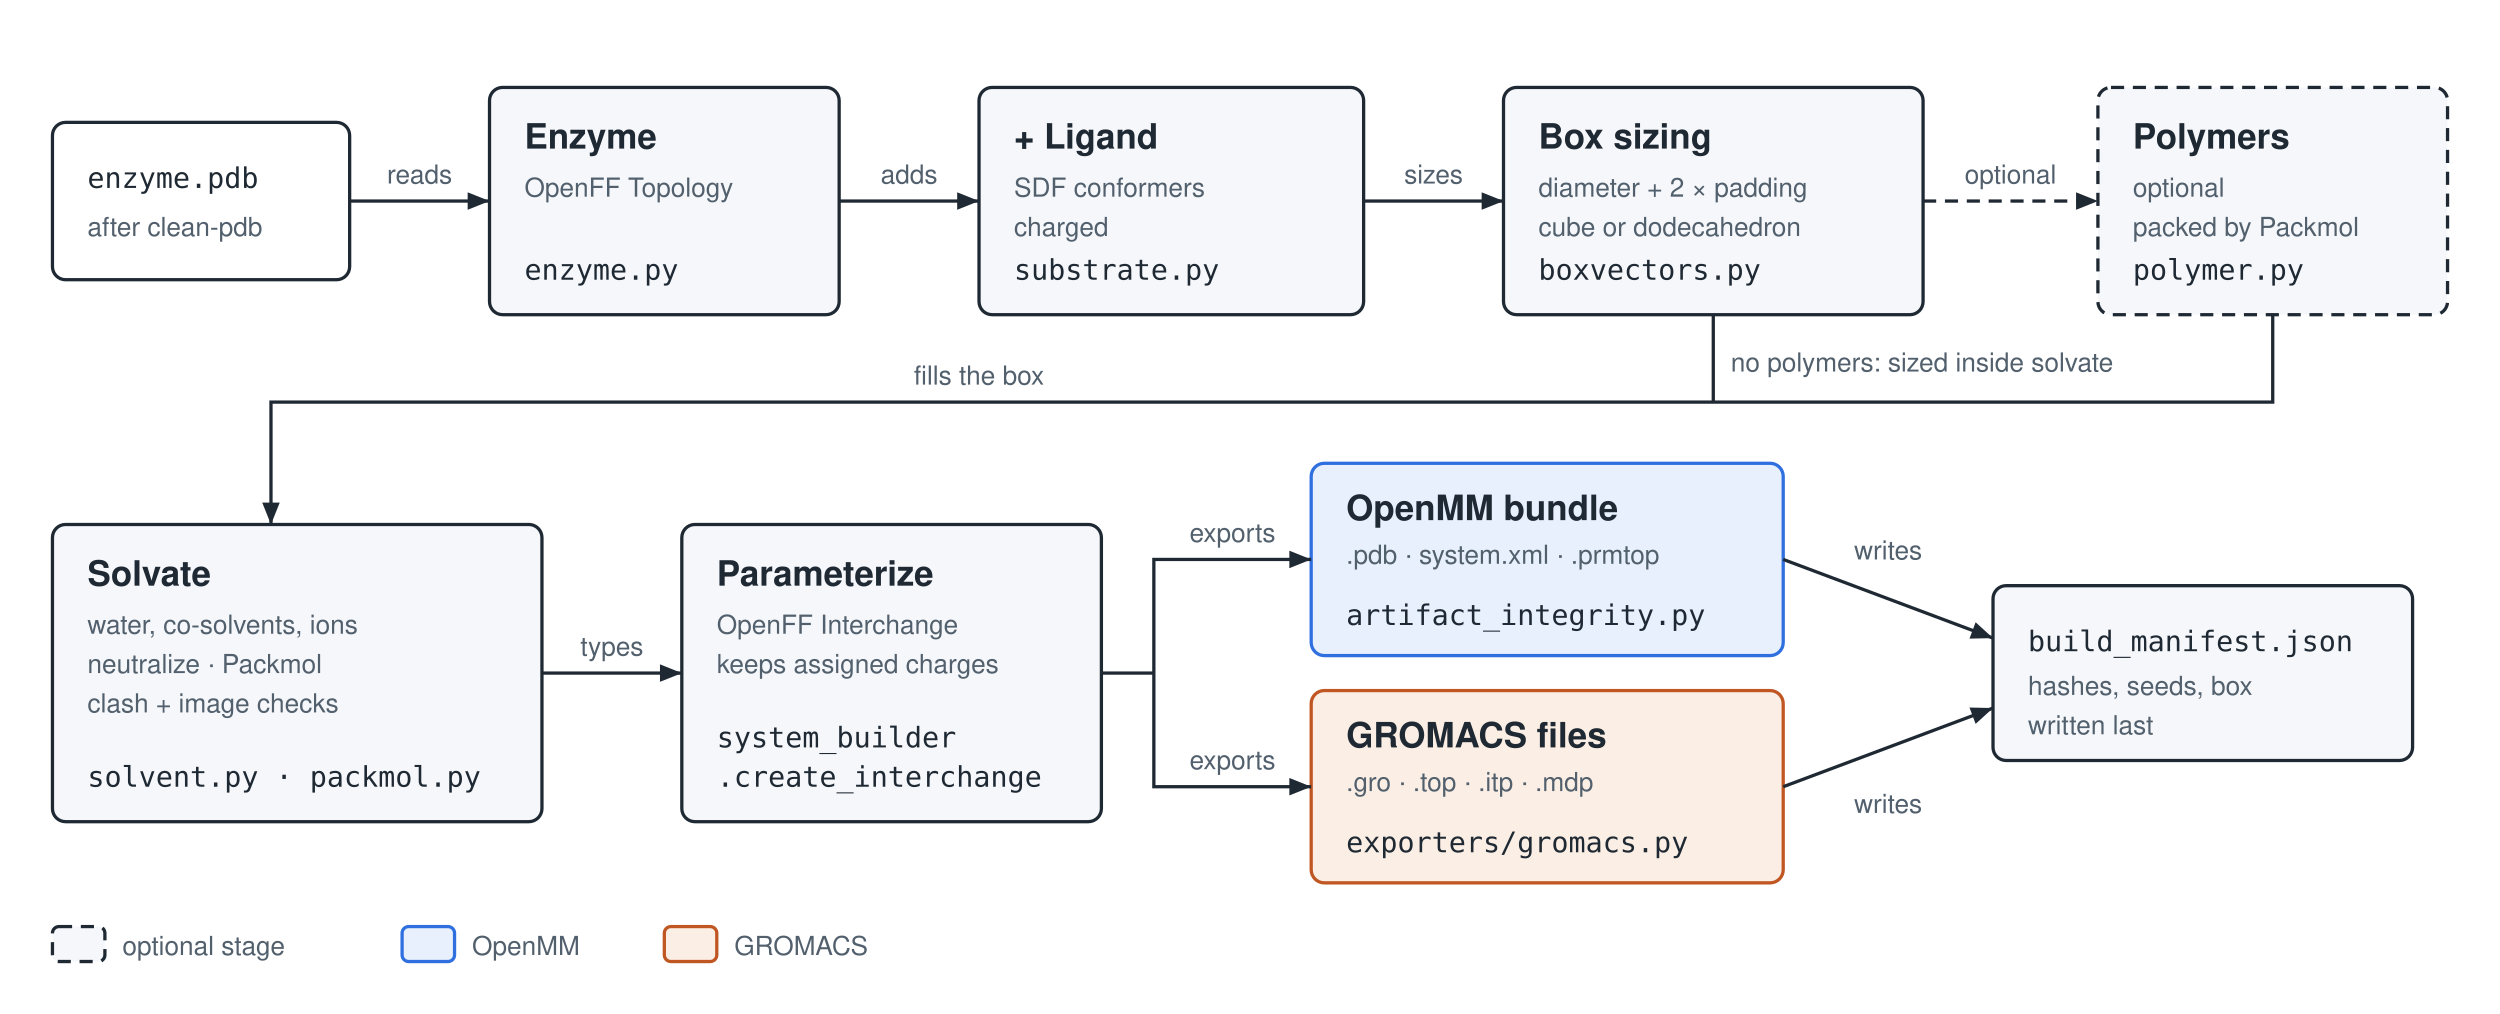
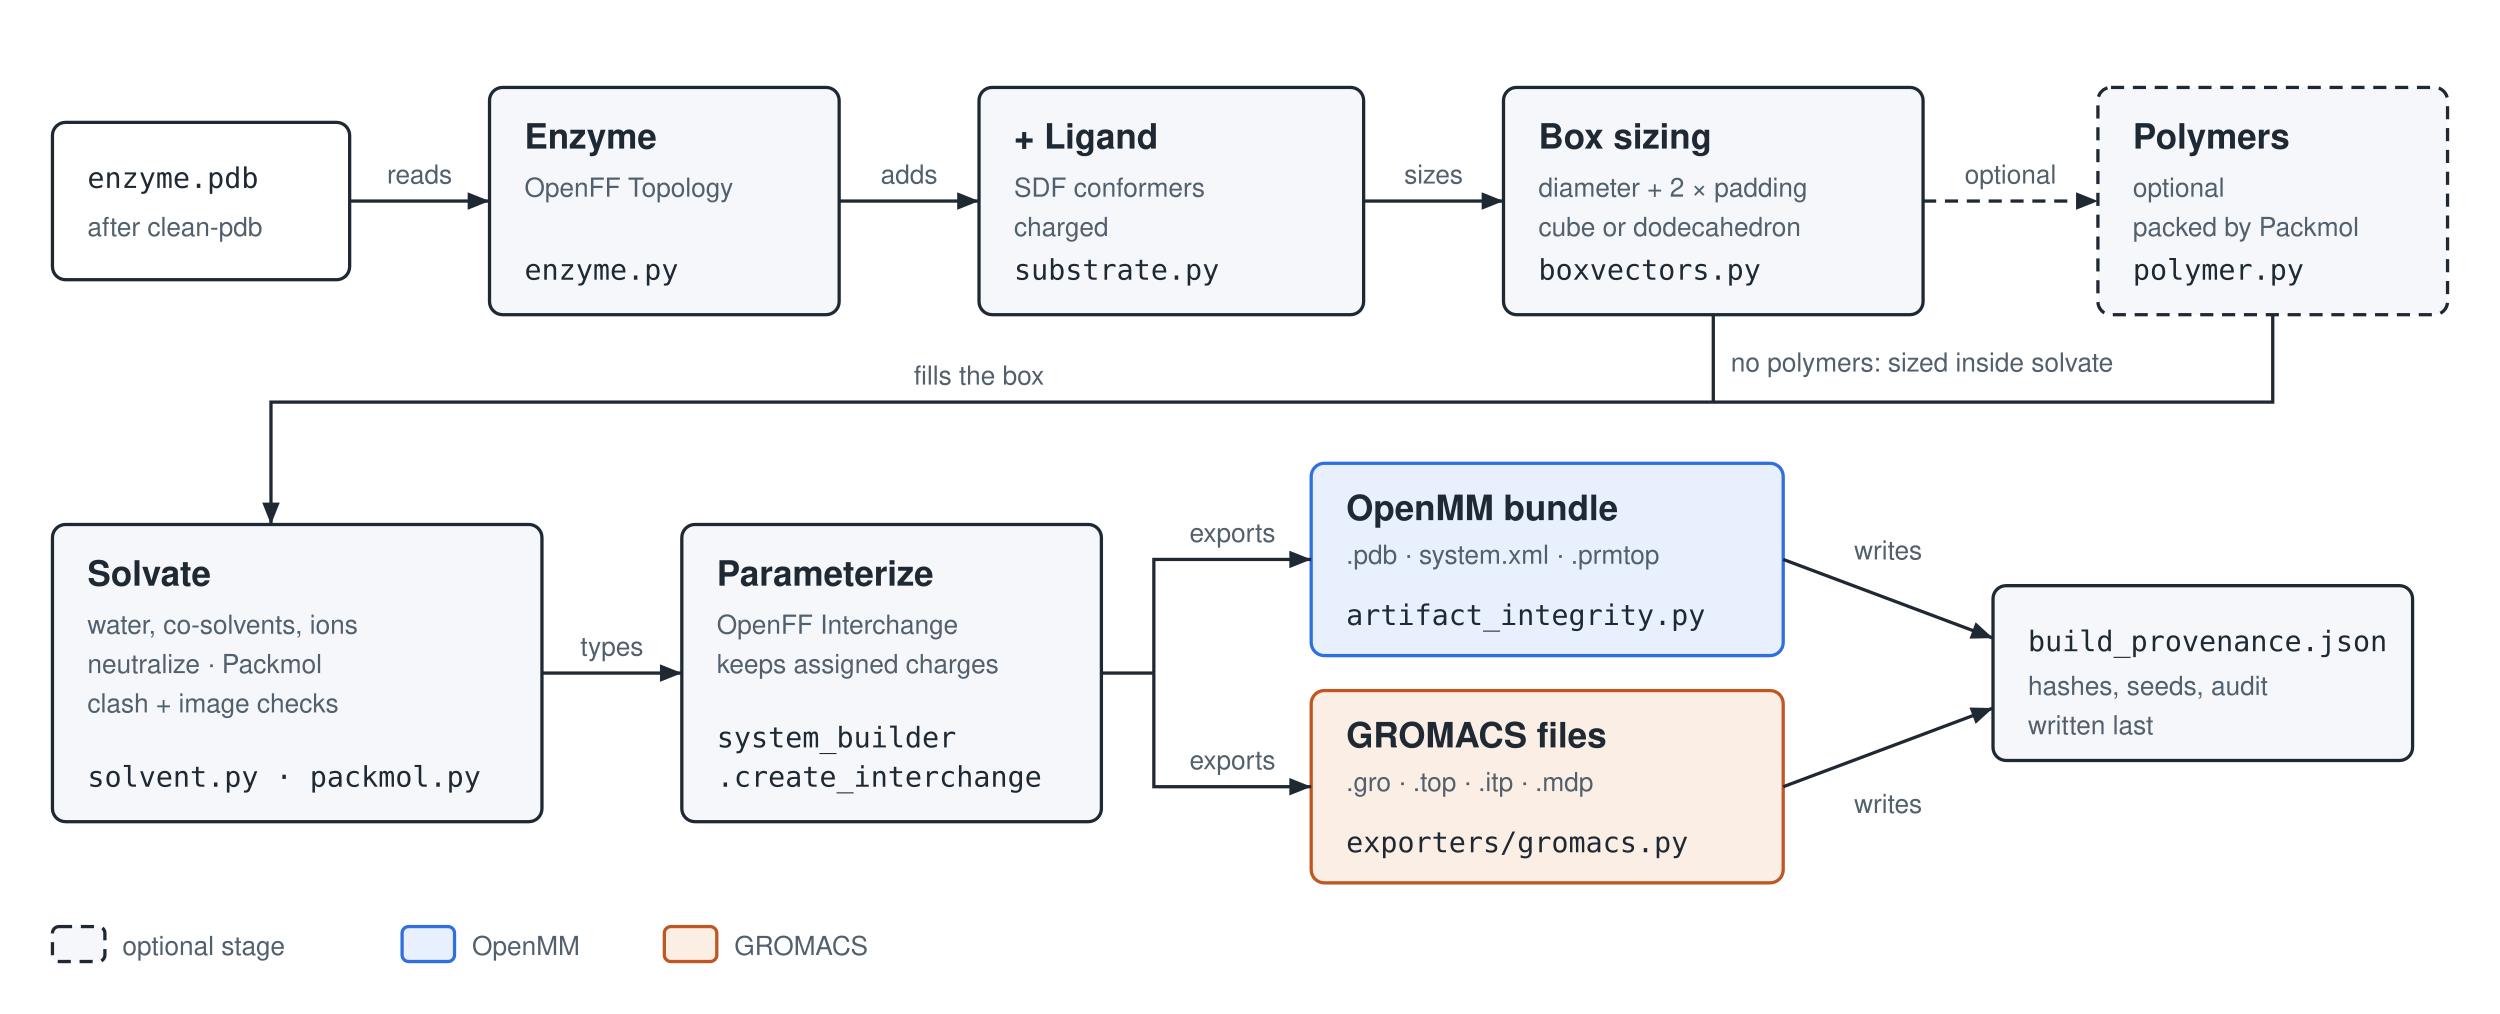
<svg xmlns="http://www.w3.org/2000/svg" viewBox="0 0 1144 464" role="img" aria-labelledby="t d">
  <defs>
    <marker id="arrow" viewBox="0 0 10 10" refX="10" refY="5" markerWidth="10" markerHeight="10" markerUnits="userSpaceOnUse" orient="auto">
      <path d="M0,1 L10,5 L0,9 z" fill="#1f2933" />
    </marker>
  </defs>
  <rect width="1144" height="464" fill="#ffffff" />
  <g font-family="Helvetica, Arial, sans-serif">
    <rect x="24" y="56" width="136" height="72" rx="6" fill="#ffffff" stroke="#1f2933" stroke-width="1.5" />
    <text x="40" y="86" font-size="13" font-family="DejaVu Sans Mono, Menlo, Consolas, monospace" fill="#1f2933">enzyme.pdb</text>
    <text x="40" y="108" font-size="12" fill="#52606d">after clean-pdb</text>
    <rect x="224" y="40" width="160" height="104" rx="6" fill="#f5f7fa" stroke="#1f2933" stroke-width="1.5" />
    <text x="240" y="68" font-size="16" font-weight="bold" fill="#1f2933">Enzyme</text>
    <text x="240" y="90" font-size="12" fill="#52606d">OpenFF Topology</text>
    <text x="240" y="128" font-size="13" font-family="DejaVu Sans Mono, Menlo, Consolas, monospace" fill="#1f2933">enzyme.py</text>
    <rect x="448" y="40" width="176" height="104" rx="6" fill="#f5f7fa" stroke="#1f2933" stroke-width="1.5" />
    <text x="464" y="68" font-size="16" font-weight="bold" fill="#1f2933">+ Ligand</text>
    <text x="464" y="90" font-size="12" fill="#52606d">SDF conformers</text>
    <text x="464" y="108" font-size="12" fill="#52606d">charged</text>
    <text x="464" y="128" font-size="13" font-family="DejaVu Sans Mono, Menlo, Consolas, monospace" fill="#1f2933">substrate.py</text>
    <rect x="688" y="40" width="192" height="104" rx="6" fill="#f5f7fa" stroke="#1f2933" stroke-width="1.5" />
    <text x="704" y="68" font-size="16" font-weight="bold" fill="#1f2933">Box sizing</text>
    <text x="704" y="90" font-size="12" fill="#52606d">diameter + 2 × padding</text>
    <text x="704" y="108" font-size="12" fill="#52606d">cube or dodecahedron</text>
    <text x="704" y="128" font-size="13" font-family="DejaVu Sans Mono, Menlo, Consolas, monospace" fill="#1f2933">boxvectors.py</text>
    <rect x="960" y="40" width="160" height="104" rx="6" fill="#f5f7fa" stroke="#1f2933" stroke-width="1.5" stroke-dasharray="6 4" />
    <text x="976" y="68" font-size="16" font-weight="bold" fill="#1f2933">Polymers</text>
    <text x="976" y="90" font-size="12" fill="#52606d">optional</text>
    <text x="976" y="108" font-size="12" fill="#52606d">packed by Packmol</text>
    <text x="976" y="128" font-size="13" font-family="DejaVu Sans Mono, Menlo, Consolas, monospace" fill="#1f2933">polymer.py</text>
    <g stroke="#1f2933" stroke-width="1.5" fill="none">
      <line x1="160" y1="92" x2="224" y2="92" marker-end="url(#arrow)" />
      <line x1="384" y1="92" x2="448" y2="92" marker-end="url(#arrow)" />
      <line x1="624" y1="92" x2="688" y2="92" marker-end="url(#arrow)" />
      <line x1="880" y1="92" x2="960" y2="92" stroke-dasharray="6 4" marker-end="url(#arrow)" />
    </g>
    <g font-size="12" fill="#52606d" text-anchor="middle">
      <text x="192" y="84">reads</text>
      <text x="416" y="84">adds</text>
      <text x="656" y="84">sizes</text>
      <text x="920" y="84">optional</text>
    </g>
    <g stroke="#1f2933" stroke-width="1.5" fill="none">
      <polyline points="1040,144 1040,184 124,184 124,240" marker-end="url(#arrow)" />
      <line x1="784" y1="144" x2="784" y2="184" />
    </g>
    <text x="792" y="170" font-size="12" fill="#52606d">no polymers: sized inside solvate</text>
    <text x="448" y="176" font-size="12" fill="#52606d" text-anchor="middle">fills the box</text>
    <rect x="24" y="240" width="224" height="136" rx="6" fill="#f5f7fa" stroke="#1f2933" stroke-width="1.5" />
    <text x="40" y="268" font-size="16" font-weight="bold" fill="#1f2933">Solvate</text>
    <text x="40" y="290" font-size="12" fill="#52606d">water, co-solvents, ions</text>
    <text x="40" y="308" font-size="12" fill="#52606d">neutralize · Packmol</text>
    <text x="40" y="326" font-size="12" fill="#52606d">clash + image checks</text>
    <text x="40" y="360" font-size="13" font-family="DejaVu Sans Mono, Menlo, Consolas, monospace" fill="#1f2933">solvent.py · packmol.py</text>
    <rect x="312" y="240" width="192" height="136" rx="6" fill="#f5f7fa" stroke="#1f2933" stroke-width="1.5" />
    <text x="328" y="268" font-size="16" font-weight="bold" fill="#1f2933">Parameterize</text>
    <text x="328" y="290" font-size="12" fill="#52606d">OpenFF Interchange</text>
    <text x="328" y="308" font-size="12" fill="#52606d">keeps assigned charges</text>
    <text x="328" y="342" font-size="13" font-family="DejaVu Sans Mono, Menlo, Consolas, monospace" fill="#1f2933">system_builder</text>
    <text x="328" y="360" font-size="13" font-family="DejaVu Sans Mono, Menlo, Consolas, monospace" fill="#1f2933">.create_interchange</text>
    <rect x="600" y="212" width="216" height="88" rx="6" fill="#e8f0fd" stroke="#2f6fdf" stroke-width="1.5" />
    <text x="616" y="238" font-size="16" font-weight="bold" fill="#1f2933">OpenMM bundle</text>
    <text x="616" y="258" font-size="12" fill="#52606d">.pdb · system.xml · .prmtop</text>
    <text x="616" y="286" font-size="13" font-family="DejaVu Sans Mono, Menlo, Consolas, monospace" fill="#1f2933">artifact_integrity.py</text>
    <rect x="600" y="316" width="216" height="88" rx="6" fill="#fbeee4" stroke="#c05621" stroke-width="1.5" />
    <text x="616" y="342" font-size="16" font-weight="bold" fill="#1f2933">GROMACS files</text>
    <text x="616" y="362" font-size="12" fill="#52606d">.gro · .top · .itp · .mdp</text>
    <text x="616" y="390" font-size="13" font-family="DejaVu Sans Mono, Menlo, Consolas, monospace" fill="#1f2933">exporters/gromacs.py</text>
    <rect x="912" y="268" width="192" height="80" rx="6" fill="#f5f7fa" stroke="#1f2933" stroke-width="1.5" />
-     <text x="928" y="298" font-size="13" font-family="DejaVu Sans Mono, Menlo, Consolas, monospace" fill="#1f2933">build_manifest.json</text>
-     <text x="928" y="318" font-size="12" fill="#52606d">hashes, seeds, box</text>
+     <text x="928" y="298" font-size="13" font-family="DejaVu Sans Mono, Menlo, Consolas, monospace" fill="#1f2933">build_provenance.json</text>
+     <text x="928" y="318" font-size="12" fill="#52606d">hashes, seeds, audit</text>
    <text x="928" y="336" font-size="12" fill="#52606d">written last</text>
    <g stroke="#1f2933" stroke-width="1.5" fill="none">
      <line x1="248" y1="308" x2="312" y2="308" marker-end="url(#arrow)" />
      <line x1="504" y1="308" x2="528" y2="308" />
      <polyline points="528,308 528,256 600,256" marker-end="url(#arrow)" />
      <polyline points="528,308 528,360 600,360" marker-end="url(#arrow)" />
      <line x1="816" y1="256" x2="912" y2="292" marker-end="url(#arrow)" />
      <line x1="816" y1="360" x2="912" y2="324" marker-end="url(#arrow)" />
    </g>
    <g font-size="12" fill="#52606d" text-anchor="middle">
      <text x="280" y="300">types</text>
      <text x="564" y="248">exports</text>
      <text x="564" y="352">exports</text>
      <text x="864" y="256">writes</text>
      <text x="864" y="372">writes</text>
    </g>
    <rect x="24" y="424" width="24" height="16" rx="3" fill="#f5f7fa" stroke="#1f2933" stroke-width="1.5" stroke-dasharray="6 4" />
    <text x="56" y="437" font-size="12" fill="#52606d">optional stage</text>
    <rect x="184" y="424" width="24" height="16" rx="3" fill="#e8f0fd" stroke="#2f6fdf" stroke-width="1.5" />
    <text x="216" y="437" font-size="12" fill="#52606d">OpenMM</text>
    <rect x="304" y="424" width="24" height="16" rx="3" fill="#fbeee4" stroke="#c05621" stroke-width="1.5" />
    <text x="336" y="437" font-size="12" fill="#52606d">GROMACS</text>
  </g>
</svg>
